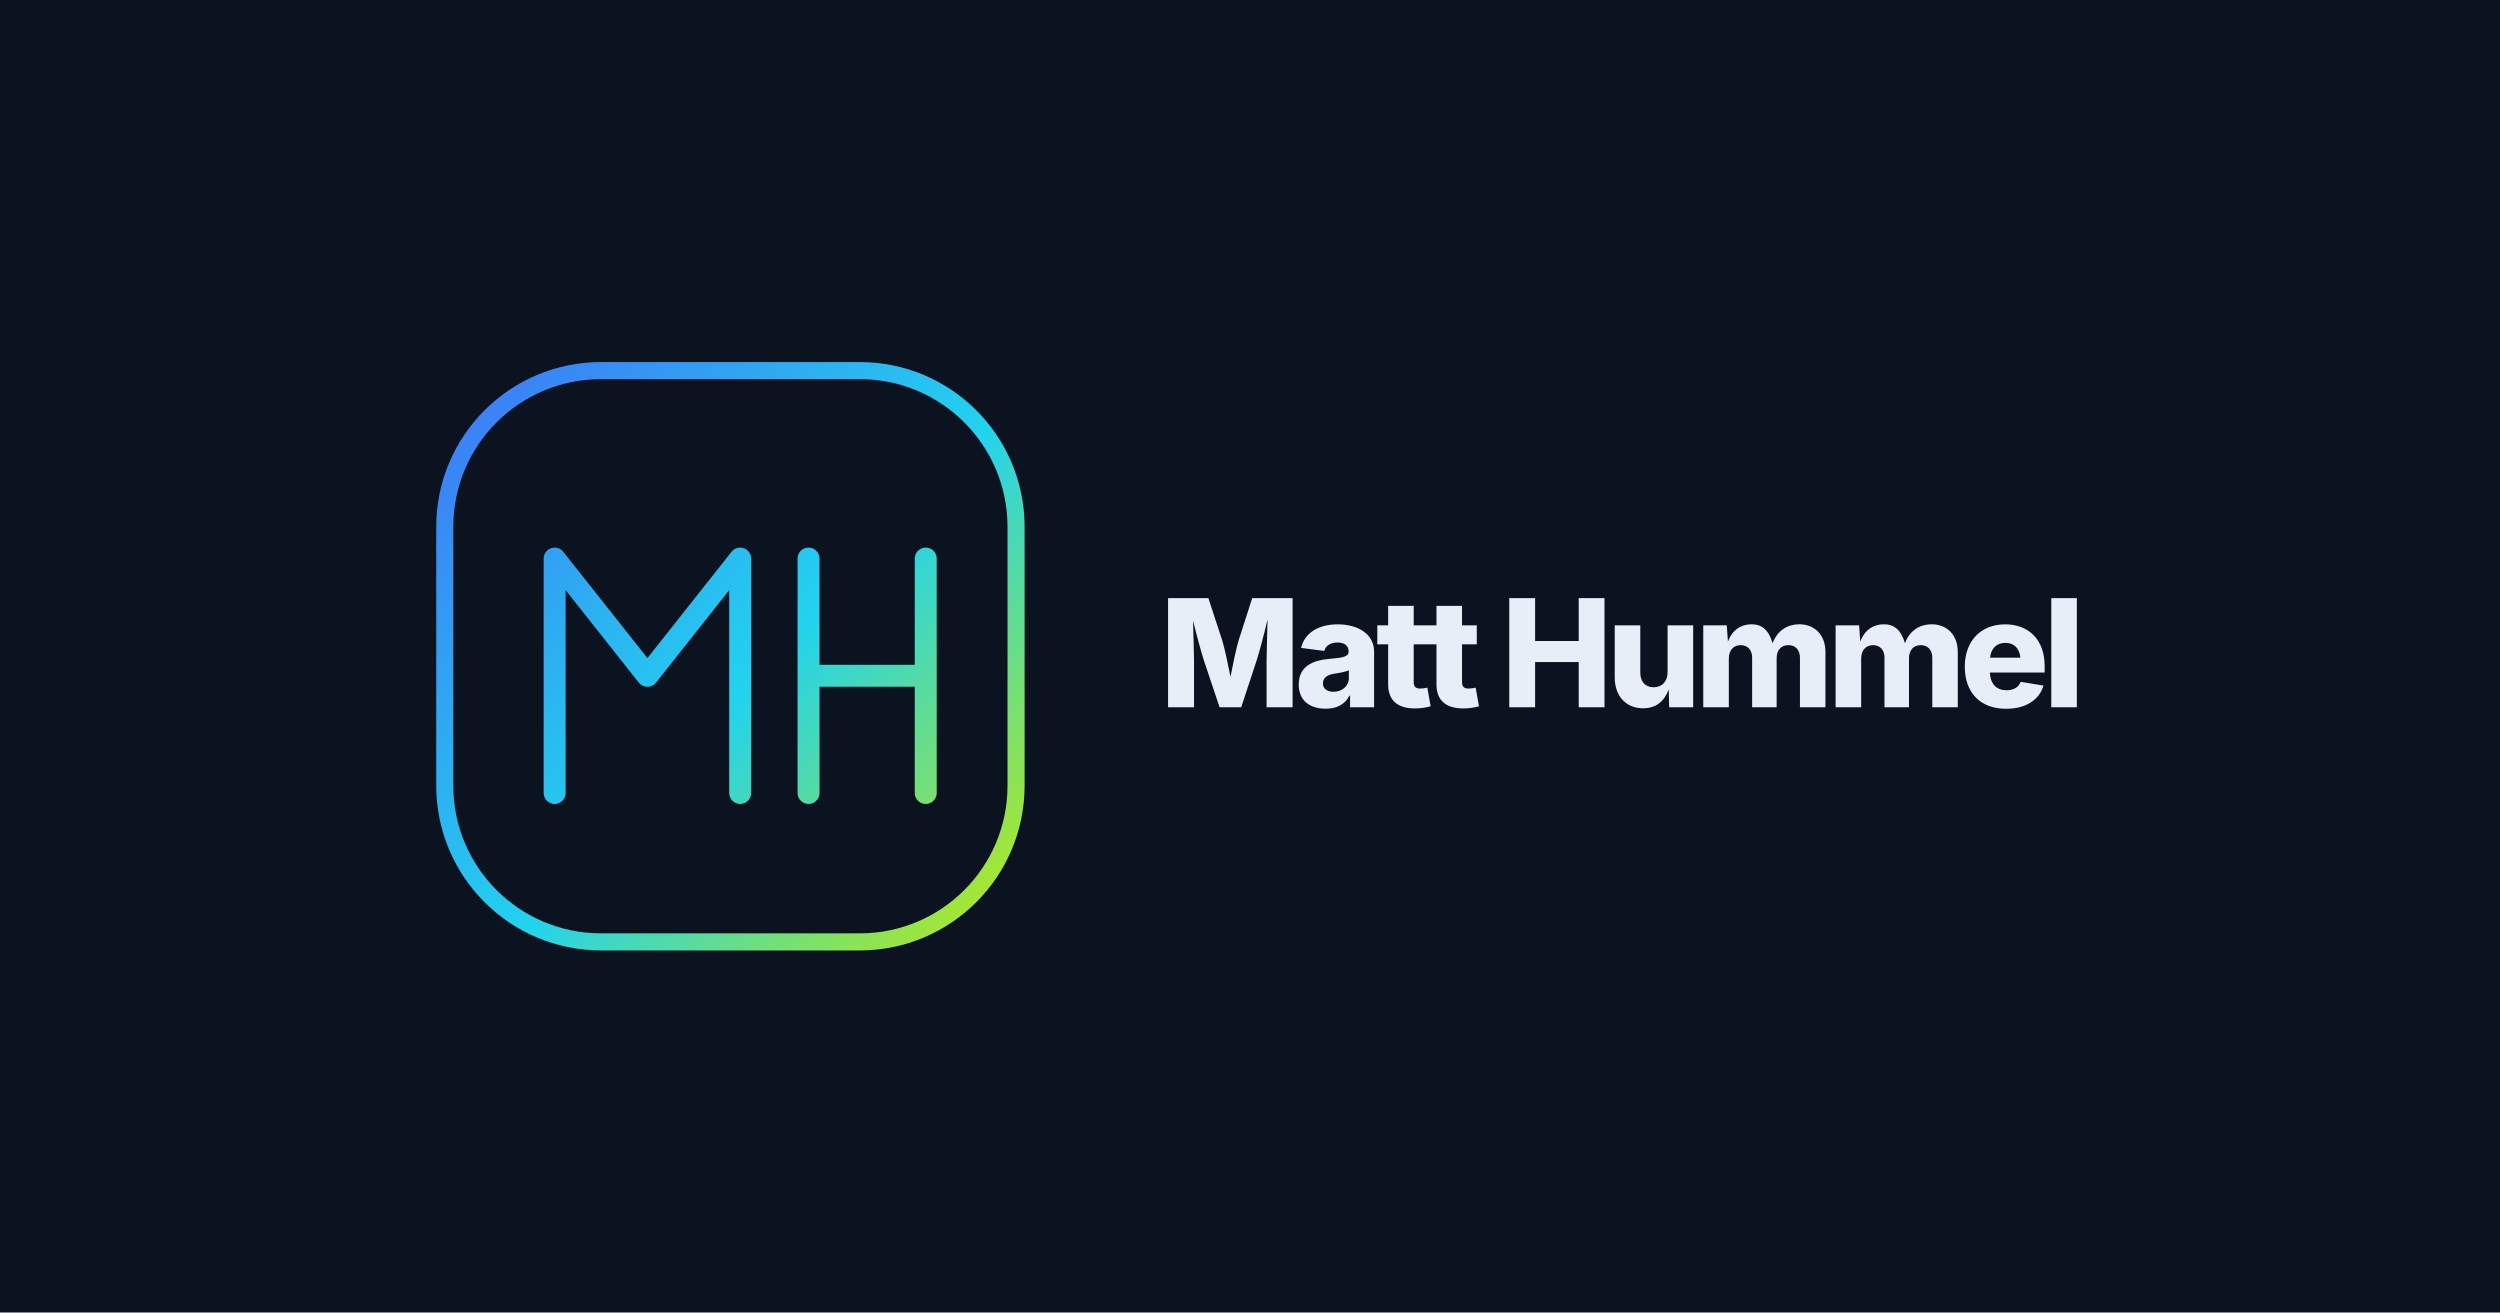
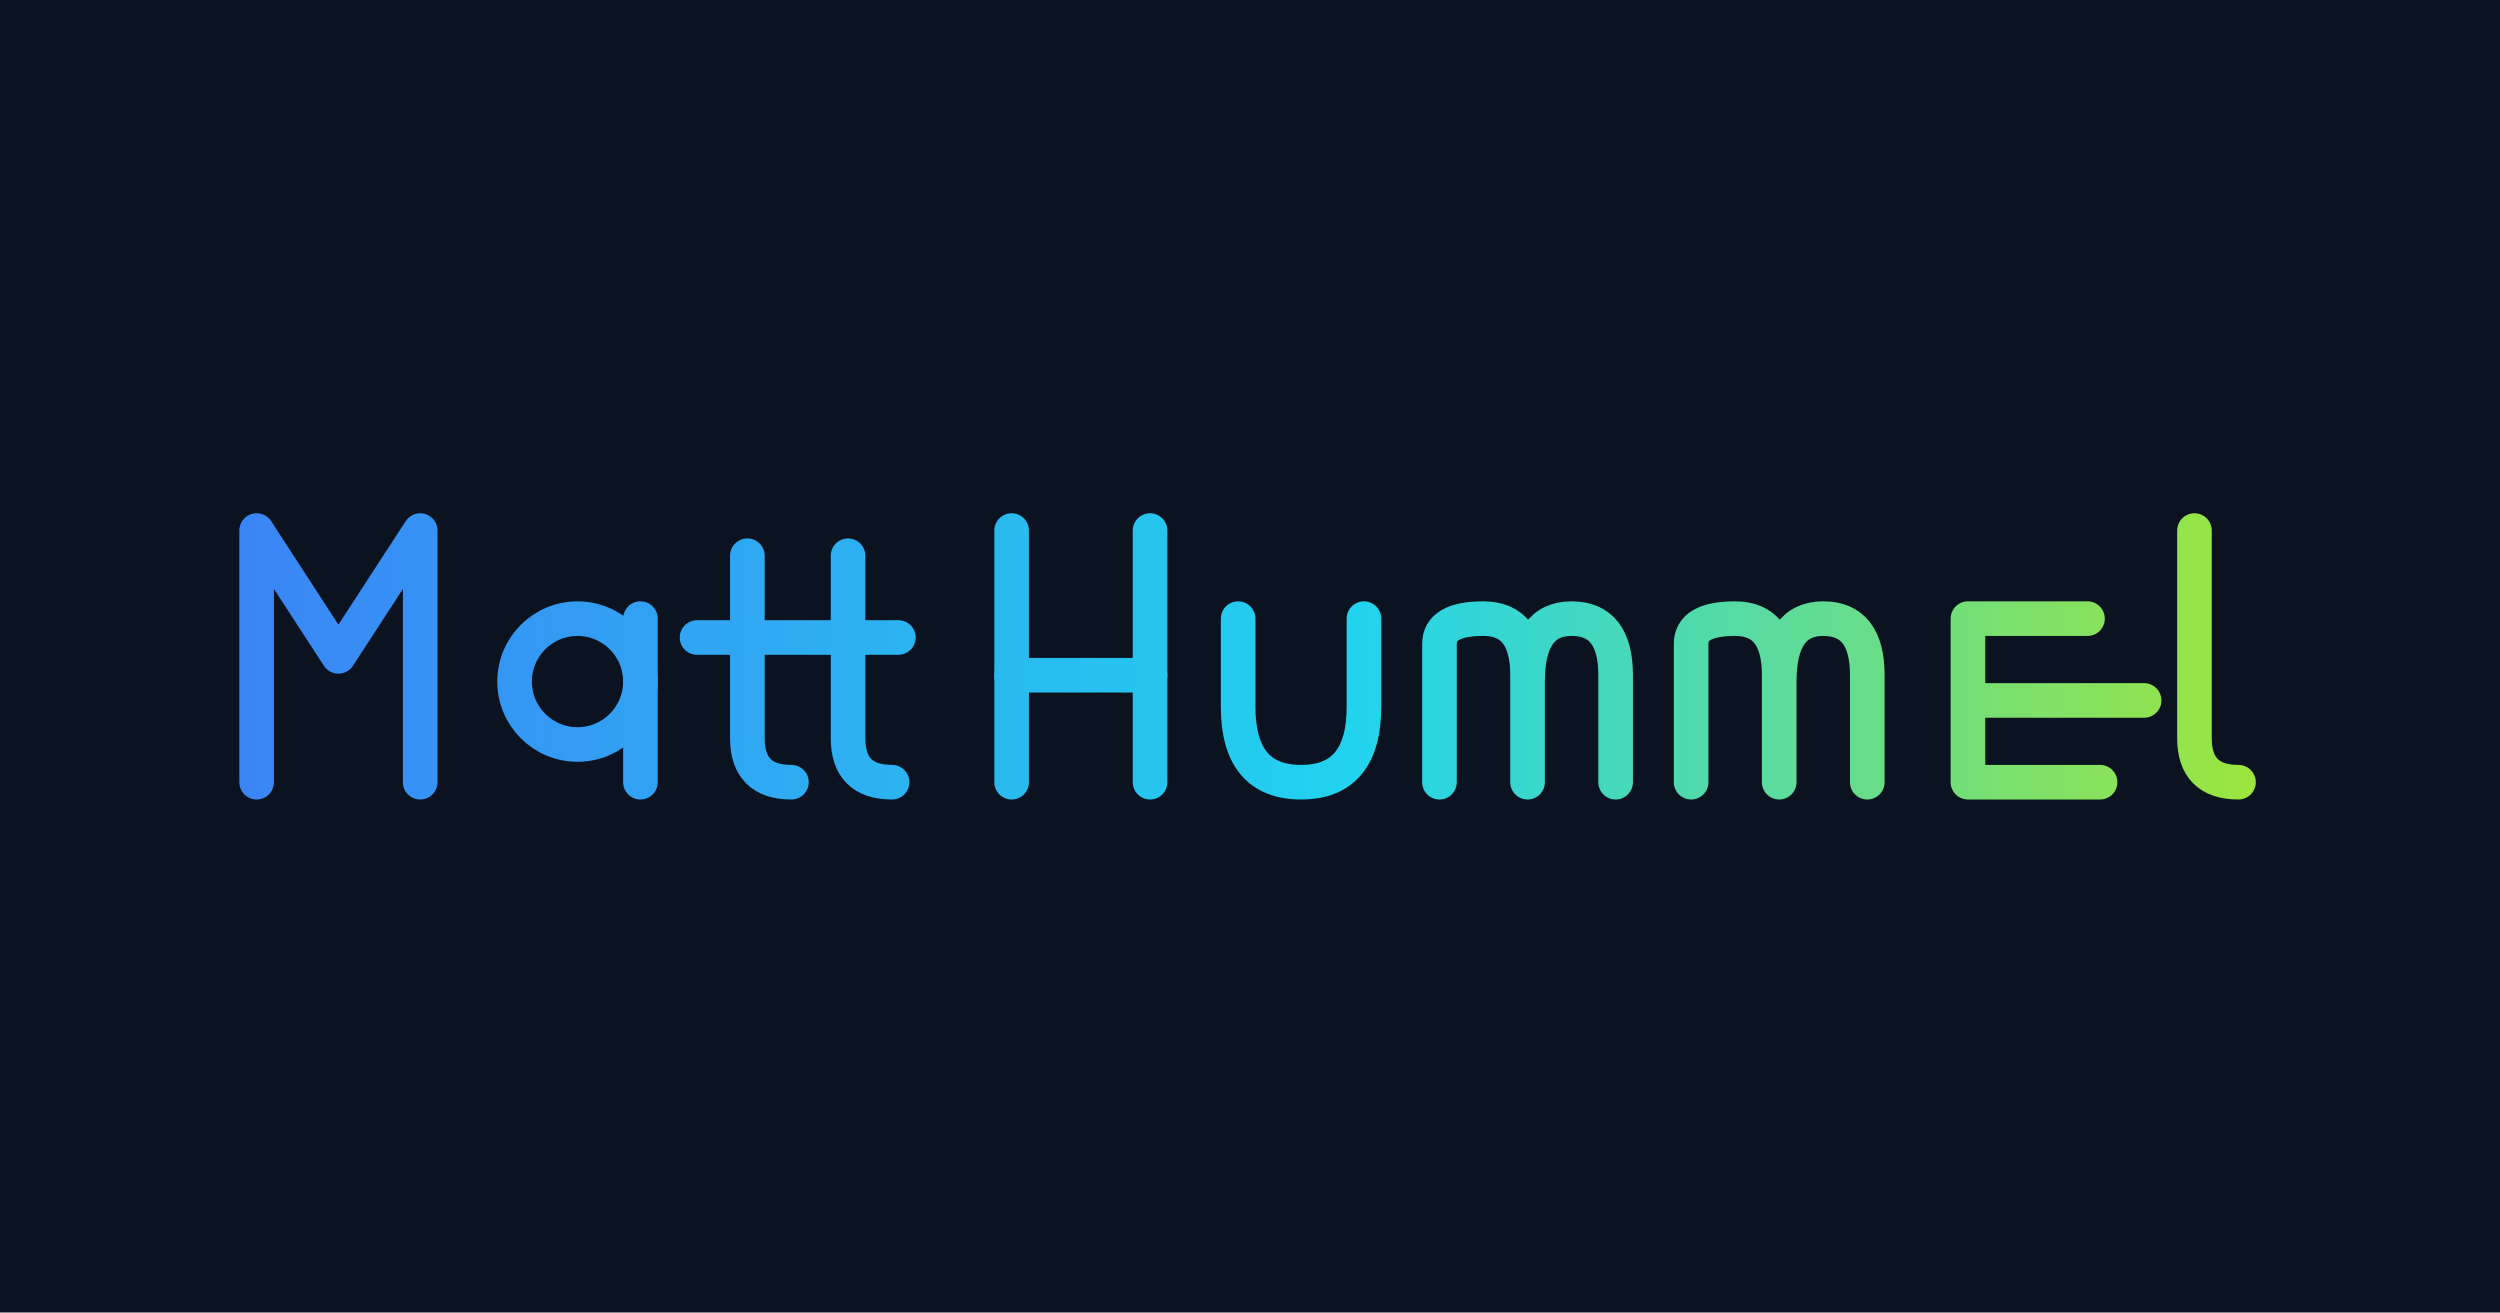
- <svg xmlns="http://www.w3.org/2000/svg" viewBox="0 0 1200 630" width="1200" height="630" preserveAspectRatio="xMidYMid meet" role="img" aria-labelledby="mhTitle">
+ <svg xmlns="http://www.w3.org/2000/svg" viewBox="0 0 1200.0 630.0" width="1200.0" height="630.0" preserveAspectRatio="xMidYMid meet" role="img" aria-labelledby="mhTitle">
  <style>
      svg { max-width: 100%; height: auto; }
    </style>
  <defs>
-     <linearGradient id="mhDark" x1="6" y1="8" x2="58" y2="56" gradientUnits="userSpaceOnUse">
+     <linearGradient id="mhDark" x1="0" y1="0" x2="668.0" y2="0" gradientUnits="userSpaceOnUse">
      <stop offset="0" stop-color="#3b82f6" />
      <stop offset="0.55" stop-color="#22d3ee" />
      <stop offset="1" stop-color="#a3e635" />
    </linearGradient>
  </defs>
  <rect width="1200" height="630" fill="#0b1220" />
-   <g transform="translate(200.6 165.0) scale(4.6875)">
-     <g stroke="url(#mhDark)" fill="none" stroke-linecap="round" stroke-linejoin="round">
-       <rect x="2.75" y="2.75" width="58.5" height="58.5" rx="16" stroke-width="1.75" />
-       <path d="M14 46V22l9.5 12 9.5-12v24" stroke-width="2.25" />
-       <path d="M40 22v24M52 22v24M40 34h12" stroke-width="2.25" />
+   <g transform="translate(96.0 230.5) scale(1.51)">
+     <g fill="none" stroke="url(#mhDark)" stroke-width="11" stroke-linecap="round" stroke-linejoin="round">
+       <path d="M 18.0 96 V 16 L 44.0 56 L 70.0 16 V 96" />
+       <path d="M 140.0 44.0 V 96" />
+       <path d="M 140.0 64.0 A 20 20 0 1 0 140.0 64.02" />
+       <path d="M 158.0 50 H 222.0" />
+       <path d="M 174.0 24 V 82 Q 174.0 96 188.0 96" />
+       <path d="M 206.0 24 V 82 Q 206.0 96 220.0 96" />
+       <path d="M 258.0 16 V 96" />
+       <path d="M 302.0 16 V 96" />
+       <path d="M 258.0 62 H 302.0" />
+       <path d="M 330.0 44 V 72 Q 330.0 96 350.0 96 Q 370.0 96 370.0 72 V 44" />
+       <path d="M 394.0 96 V 52.0 Q 394.0 44 408.0 44 Q 422.0 44 422.0 62.0 V 96 M 422.0 64.0 Q 422.0 44 436.0 44 Q 450.0 44 450.0 62.0 V 96" />
+       <path d="M 474.0 96 V 52.0 Q 474.0 44 488.0 44 Q 502.0 44 502.0 62.0 V 96 M 502.0 64.0 Q 502.0 44 516.0 44 Q 530.0 44 530.0 62.0 V 96" />
+       <path d="M 562 44 V 96 M 562 44 H 600 M 562 70 H 618 M 562 96 H 604" />
+       <path d="M 634.0 16 V 82 Q 634.0 96 648.0 96" />
    </g>
  </g>
-   <text x="556.6" y="339.48" fill="#e7eef8" font-family="Inter, system-ui, sans-serif" font-size="72" font-weight="800" letter-spacing="-0.045em">Matt Hummel</text>
</svg>
